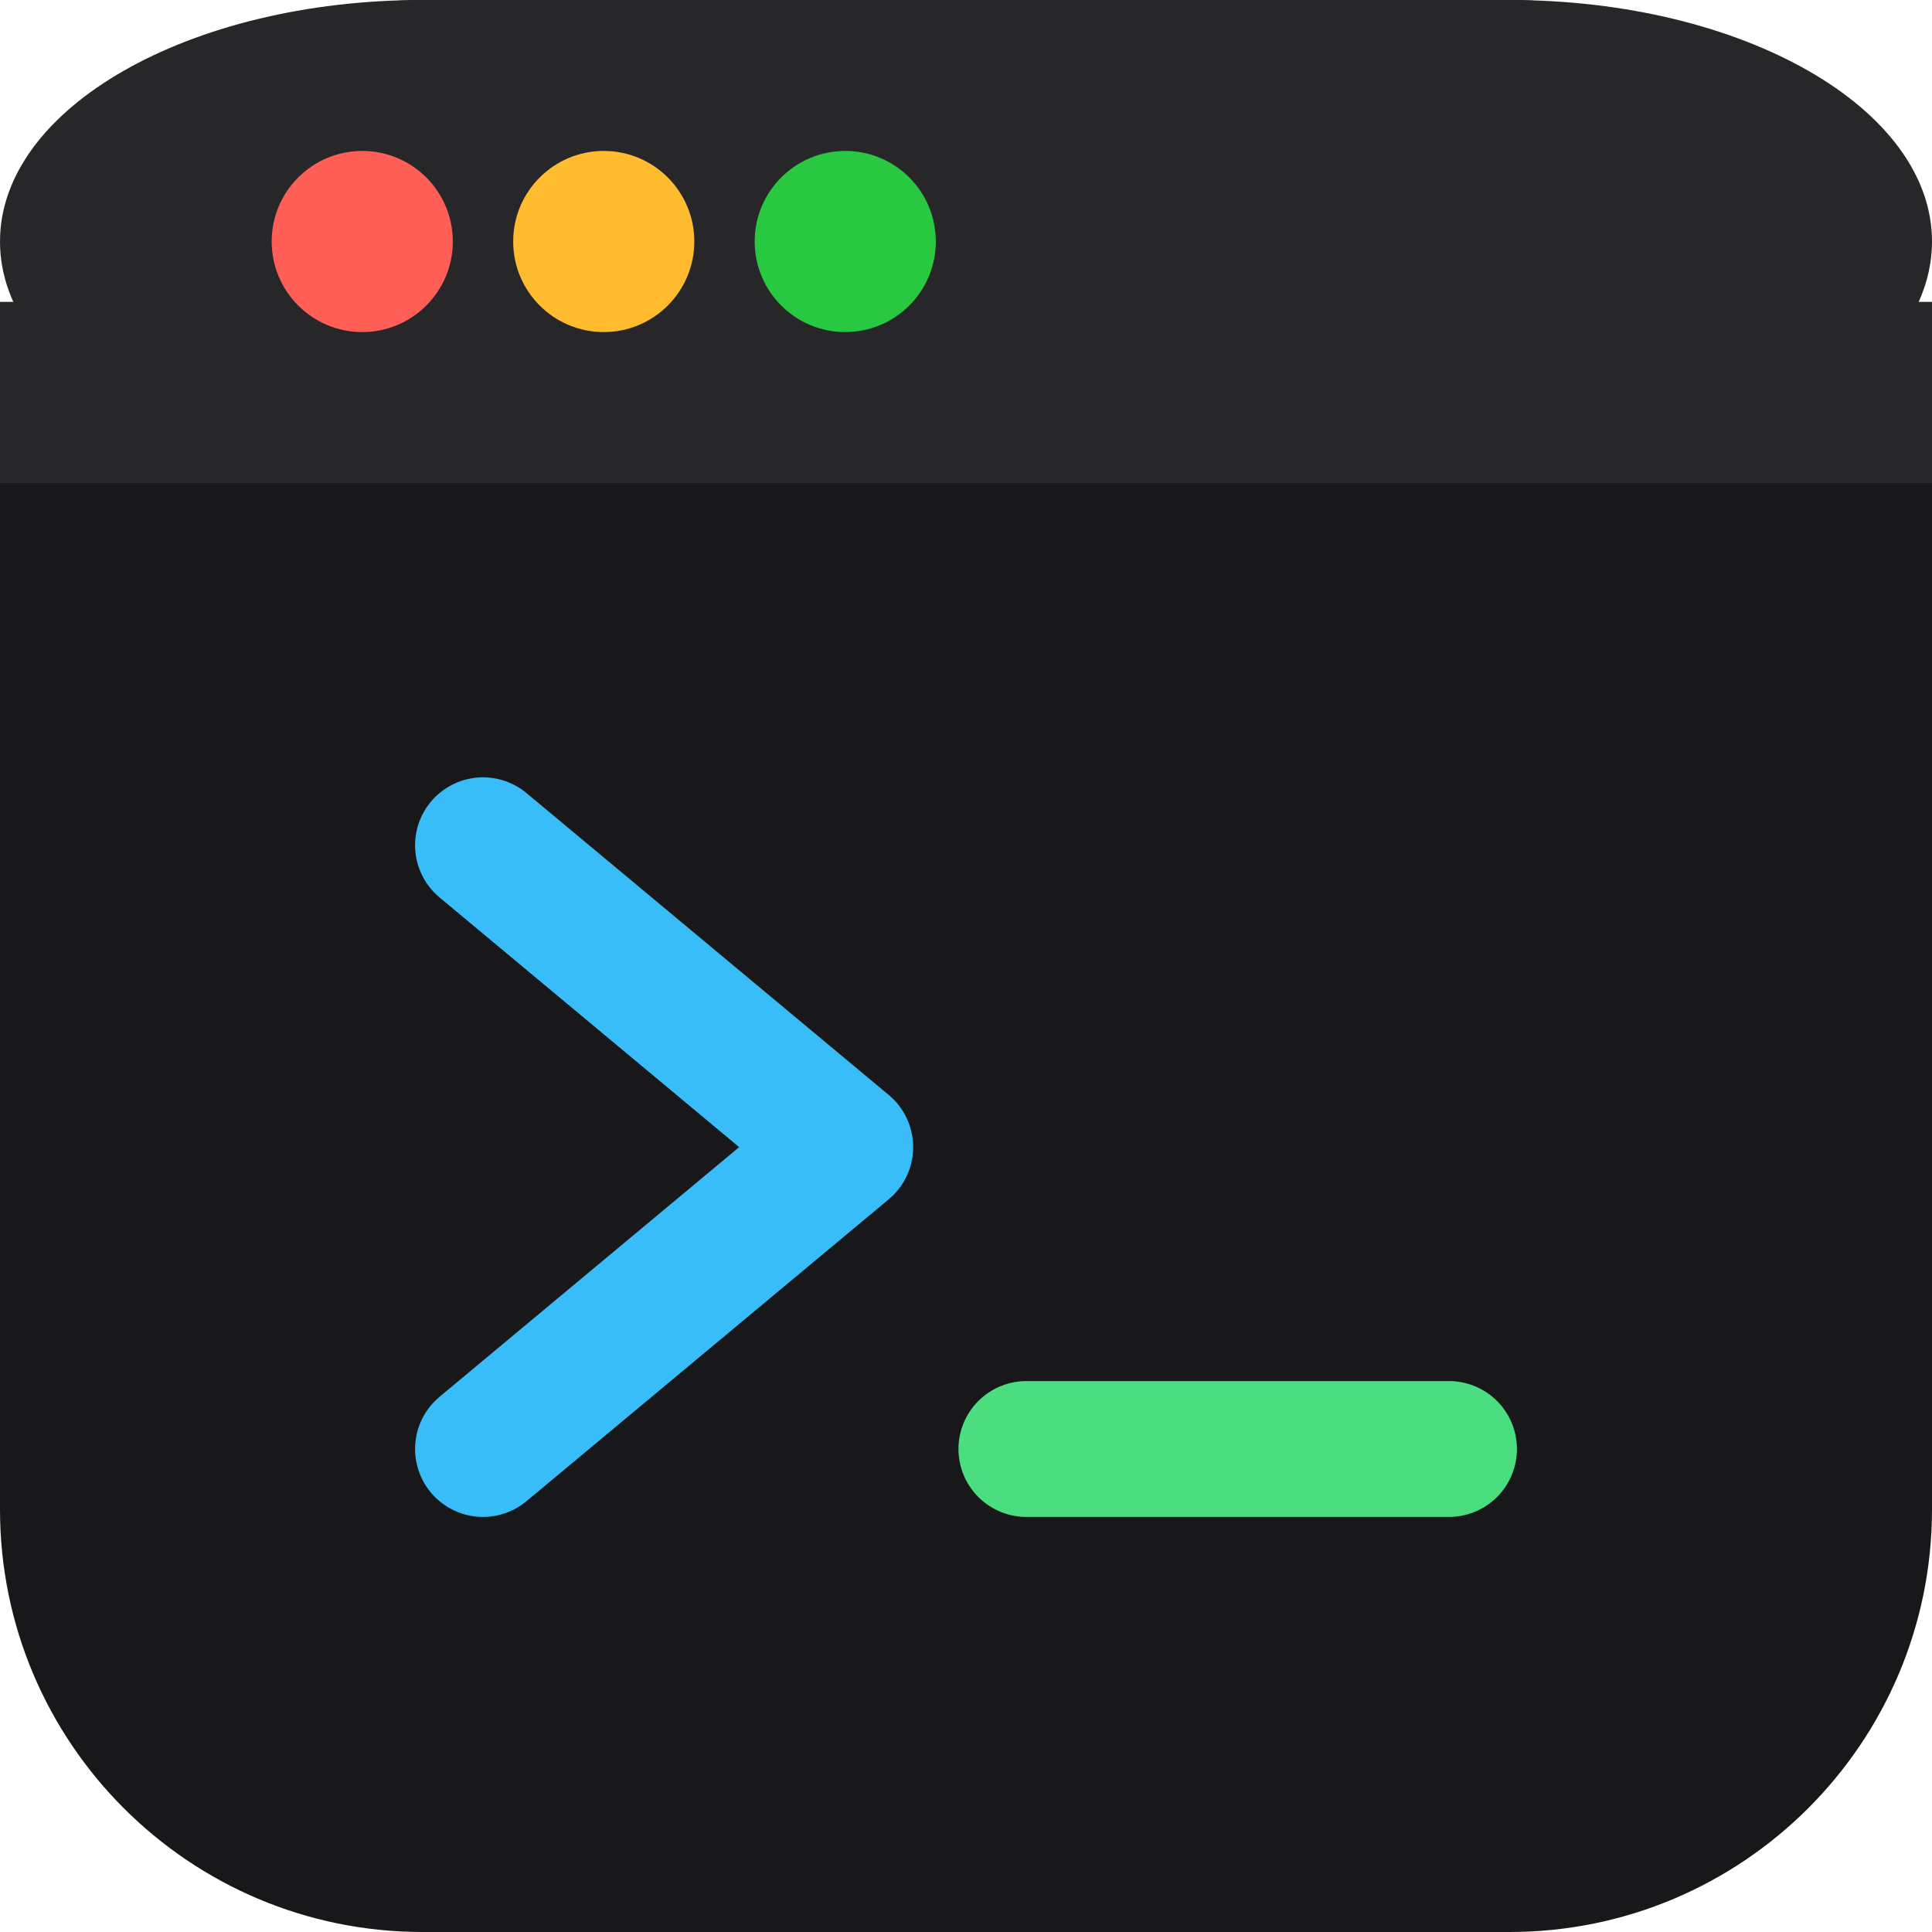
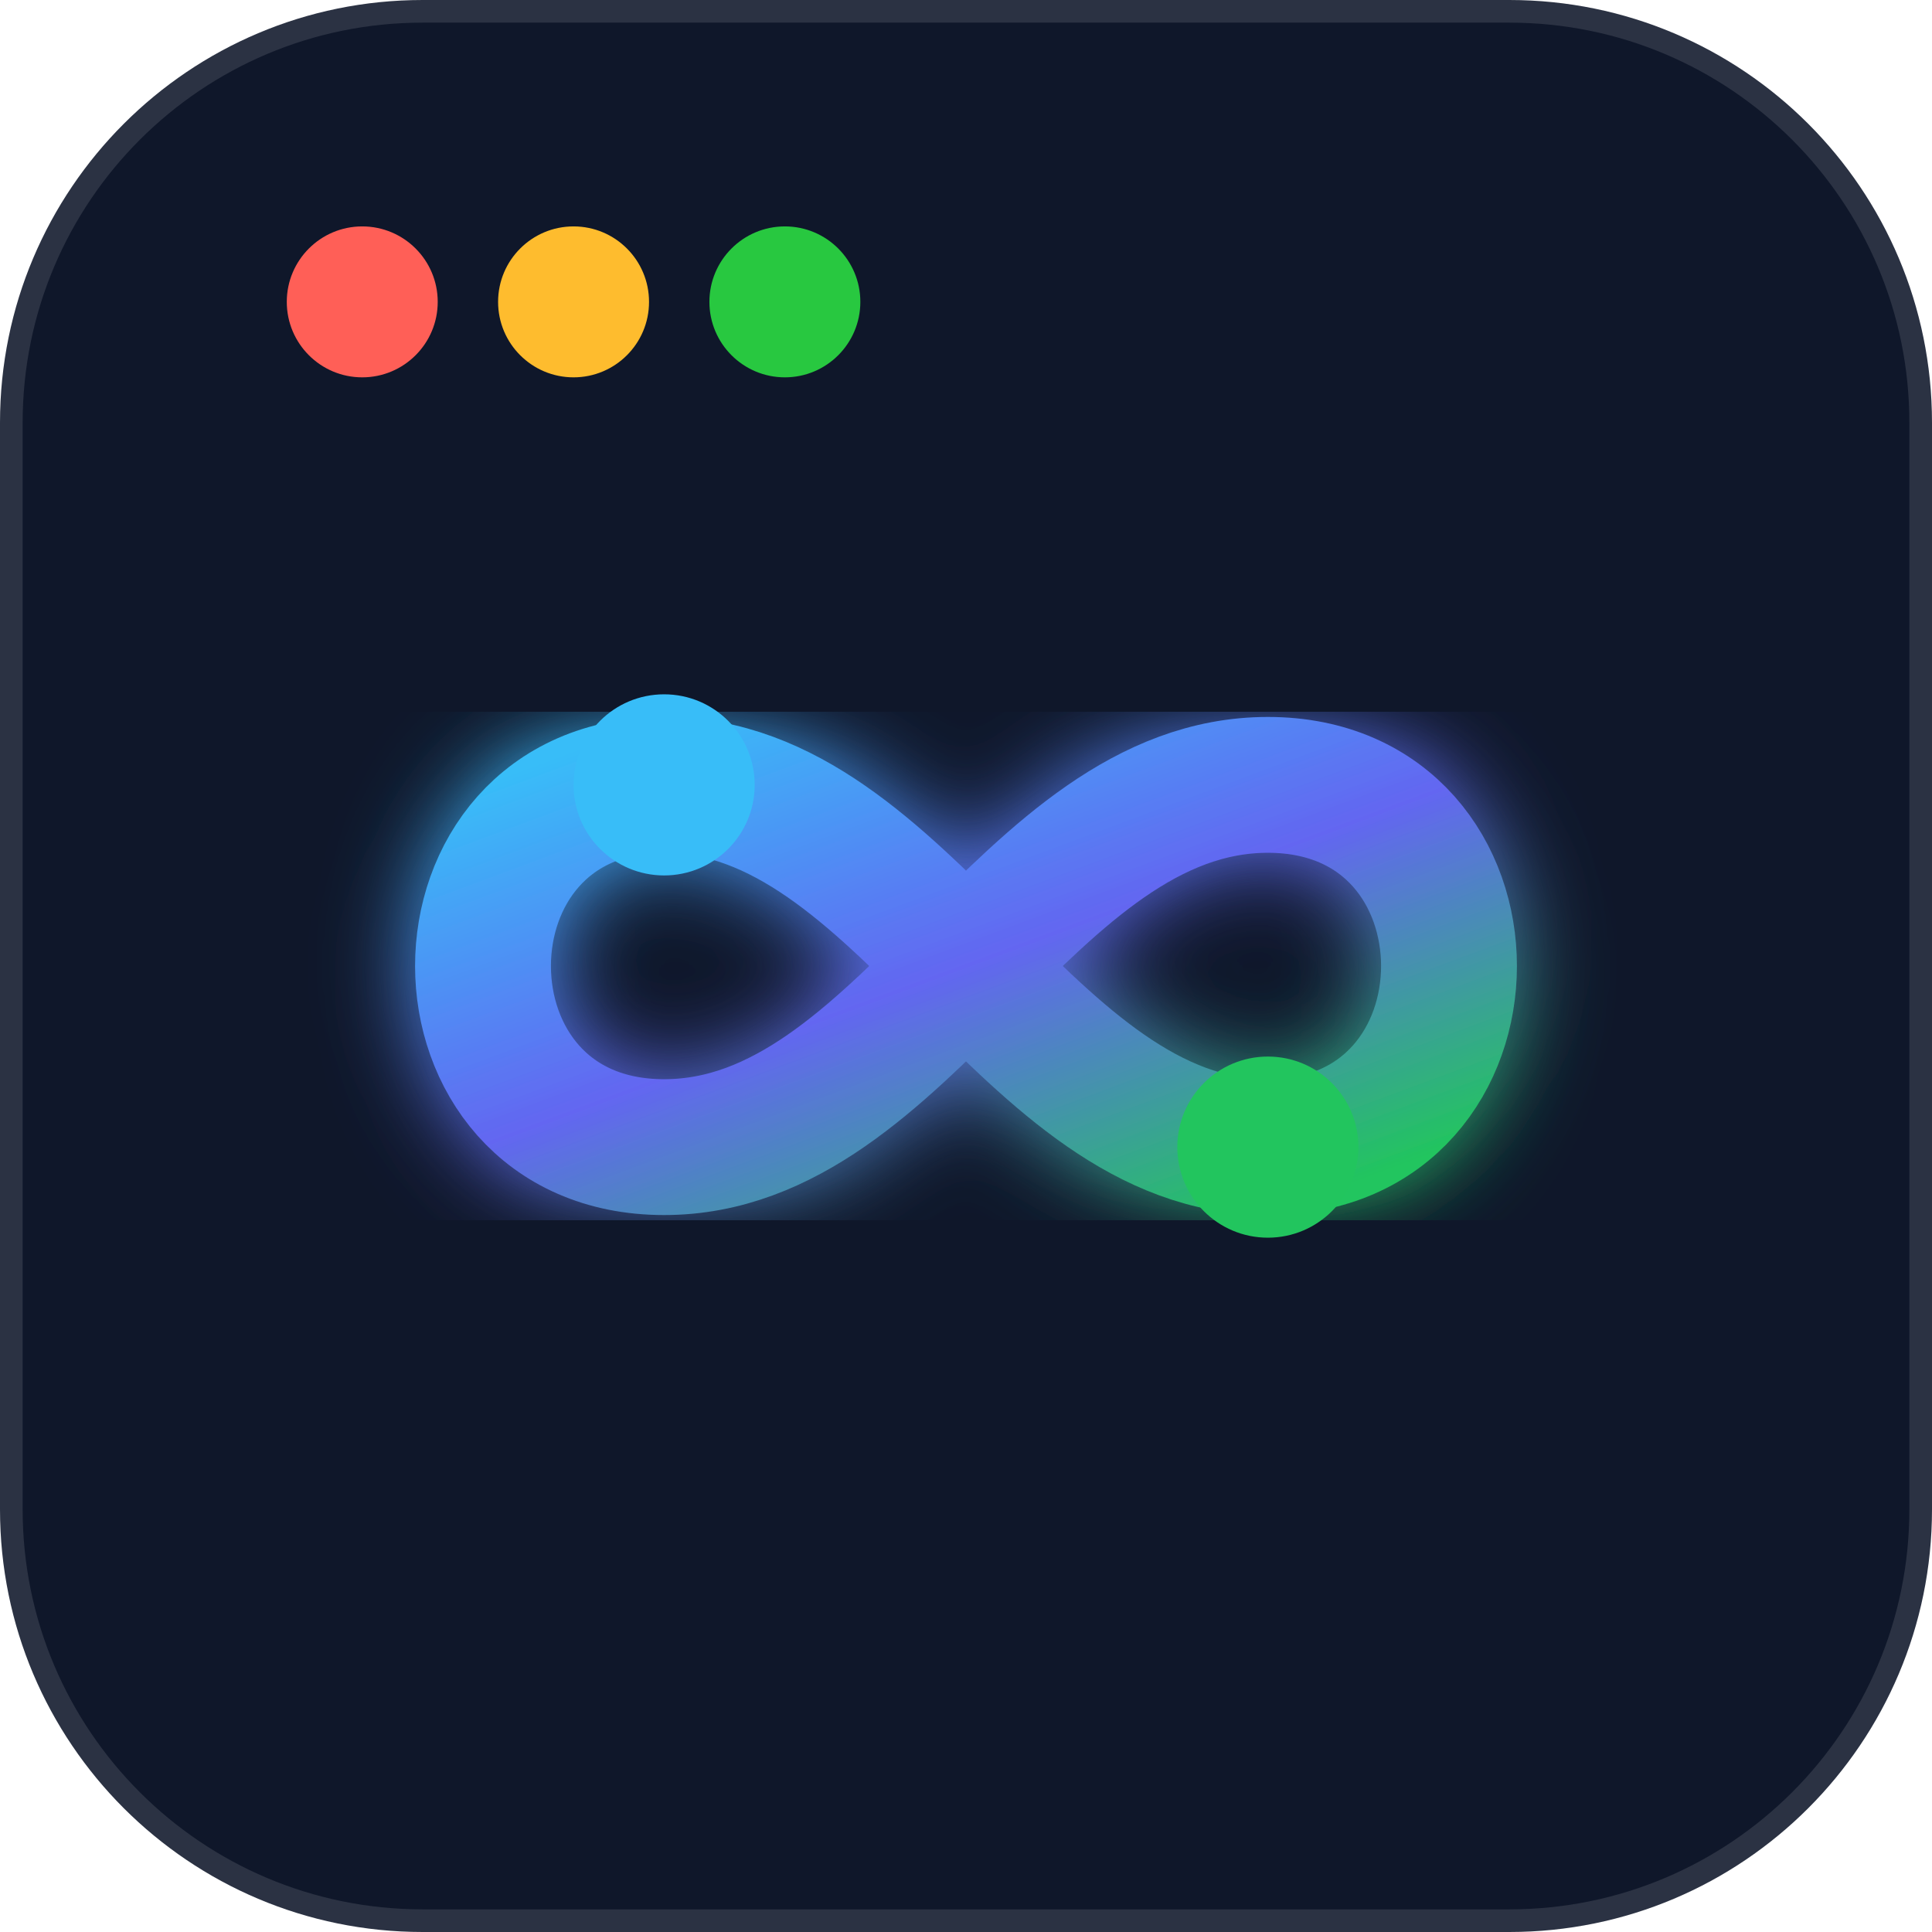
<svg xmlns="http://www.w3.org/2000/svg" viewBox="0 0 64 64" width="64" height="64">
-   <rect width="64" height="64" rx="14" fill="#18181b" />
-   <rect width="64" height="16" rx="14" fill="#27272a" />
-   <rect y="10" width="64" height="6" fill="#27272a" />
-   <circle cx="12" cy="8" r="3" fill="#ff5f57" />
-   <circle cx="20" cy="8" r="3" fill="#febc2e" />
-   <circle cx="28" cy="8" r="3" fill="#28c840" />
-   <path d="M16 28 L28 38 L16 48" fill="none" stroke="#38bdf8" stroke-width="4.5" stroke-linecap="round" stroke-linejoin="round" />
-   <line x1="34" y1="48" x2="48" y2="48" stroke="#4ade80" stroke-width="4.5" stroke-linecap="round" />
+   <defs>
+     <linearGradient id="devopsGrad" x1="0%" y1="0%" x2="100%" y2="100%">
+       <stop offset="0%" stop-color="#38bdf8" />
+       <stop offset="50%" stop-color="#6366f1" />
+       <stop offset="100%" stop-color="#22c55e" />
+     </linearGradient>
+     <filter id="glow" x="-20%" y="-20%" width="140%" height="140%">
+       <feGaussianBlur stdDeviation="1.5" result="blur" />
+       <feComposite in="SourceGraphic" in2="blur" operator="over" />
+     </filter>
+   </defs>
+   <rect width="64" height="64" rx="14" fill="#0f172a" stroke="rgba(255,255,255,0.12)" stroke-width="1.5" />
+   <circle cx="12" cy="10" r="2.5" fill="#ff5f57" />
+   <circle cx="19" cy="10" r="2.5" fill="#febc2e" />
+   <circle cx="26" cy="10" r="2.5" fill="#28c840" />
+   <path d="M22 38 C14 38 14 26 22 26 C30 26 34 38 42 38 C50 38 50 26 42 26 C34 26 30 38 22 38 Z" fill="none" stroke="url(#devopsGrad)" stroke-width="4.5" stroke-linecap="round" stroke-linejoin="round" filter="url(#glow)" />
+   <circle cx="22" cy="26" r="3" fill="#38bdf8" />
+   <circle cx="42" cy="38" r="3" fill="#22c55e" />
</svg>
